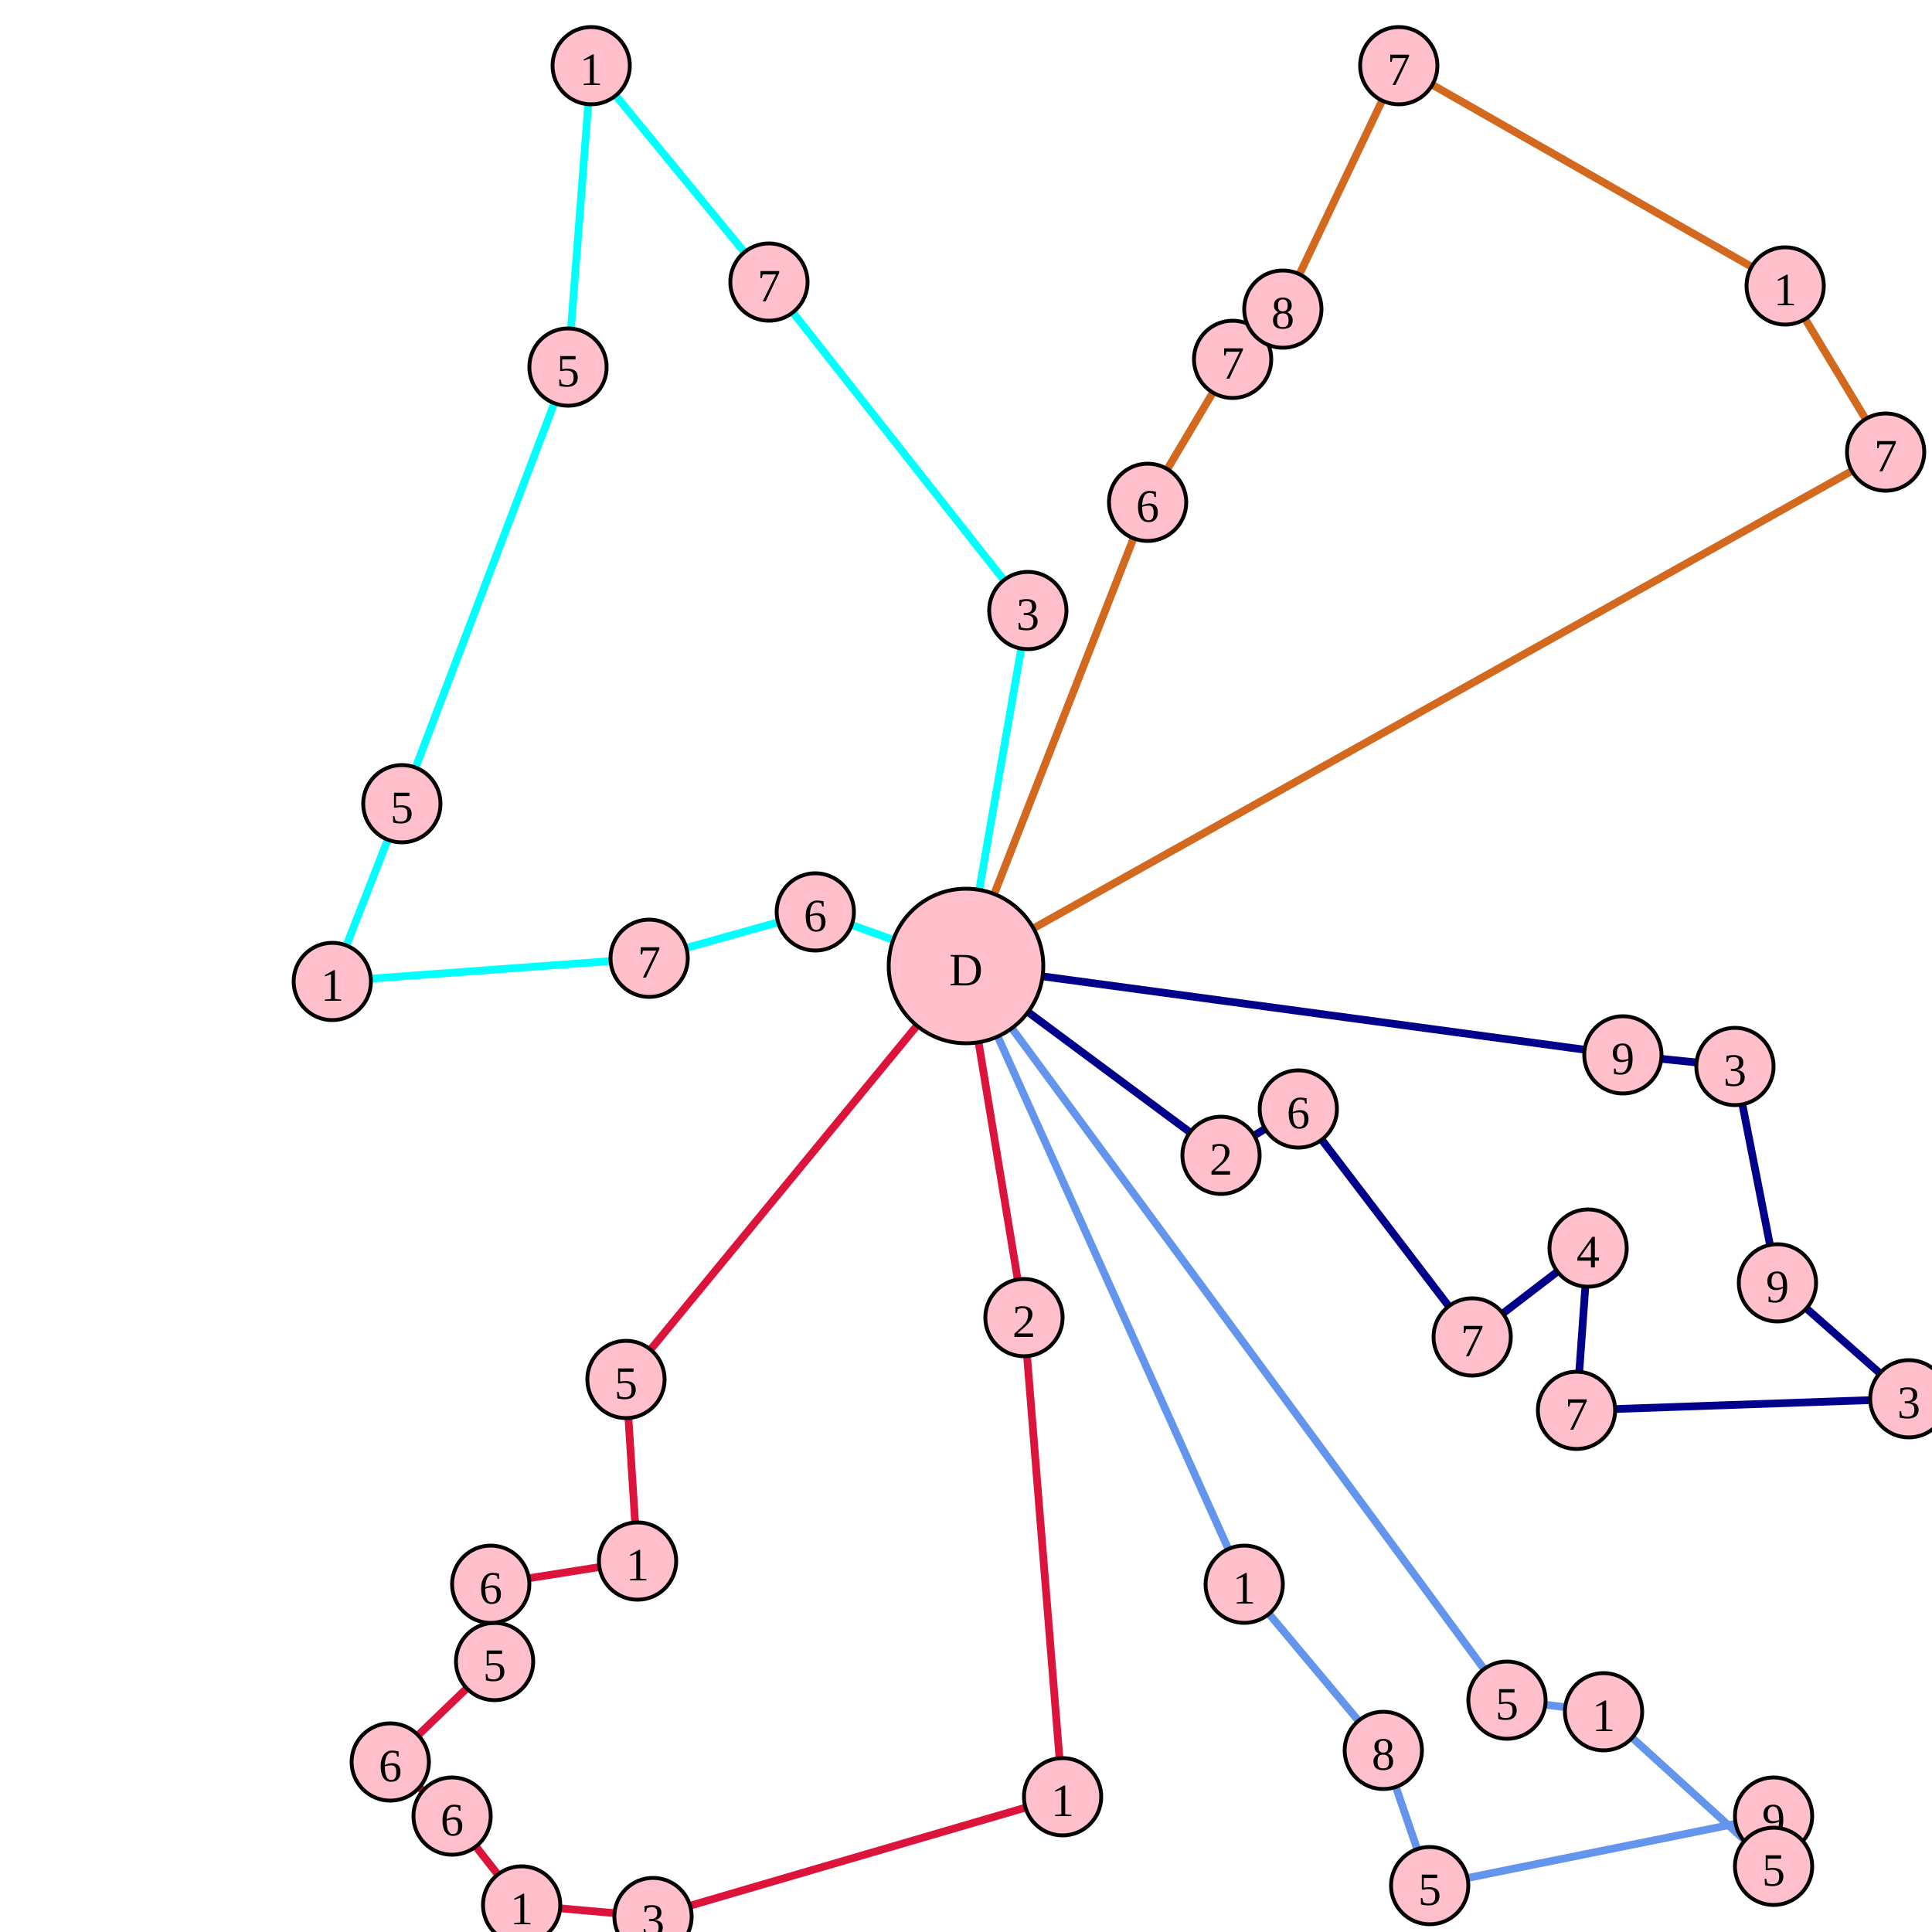
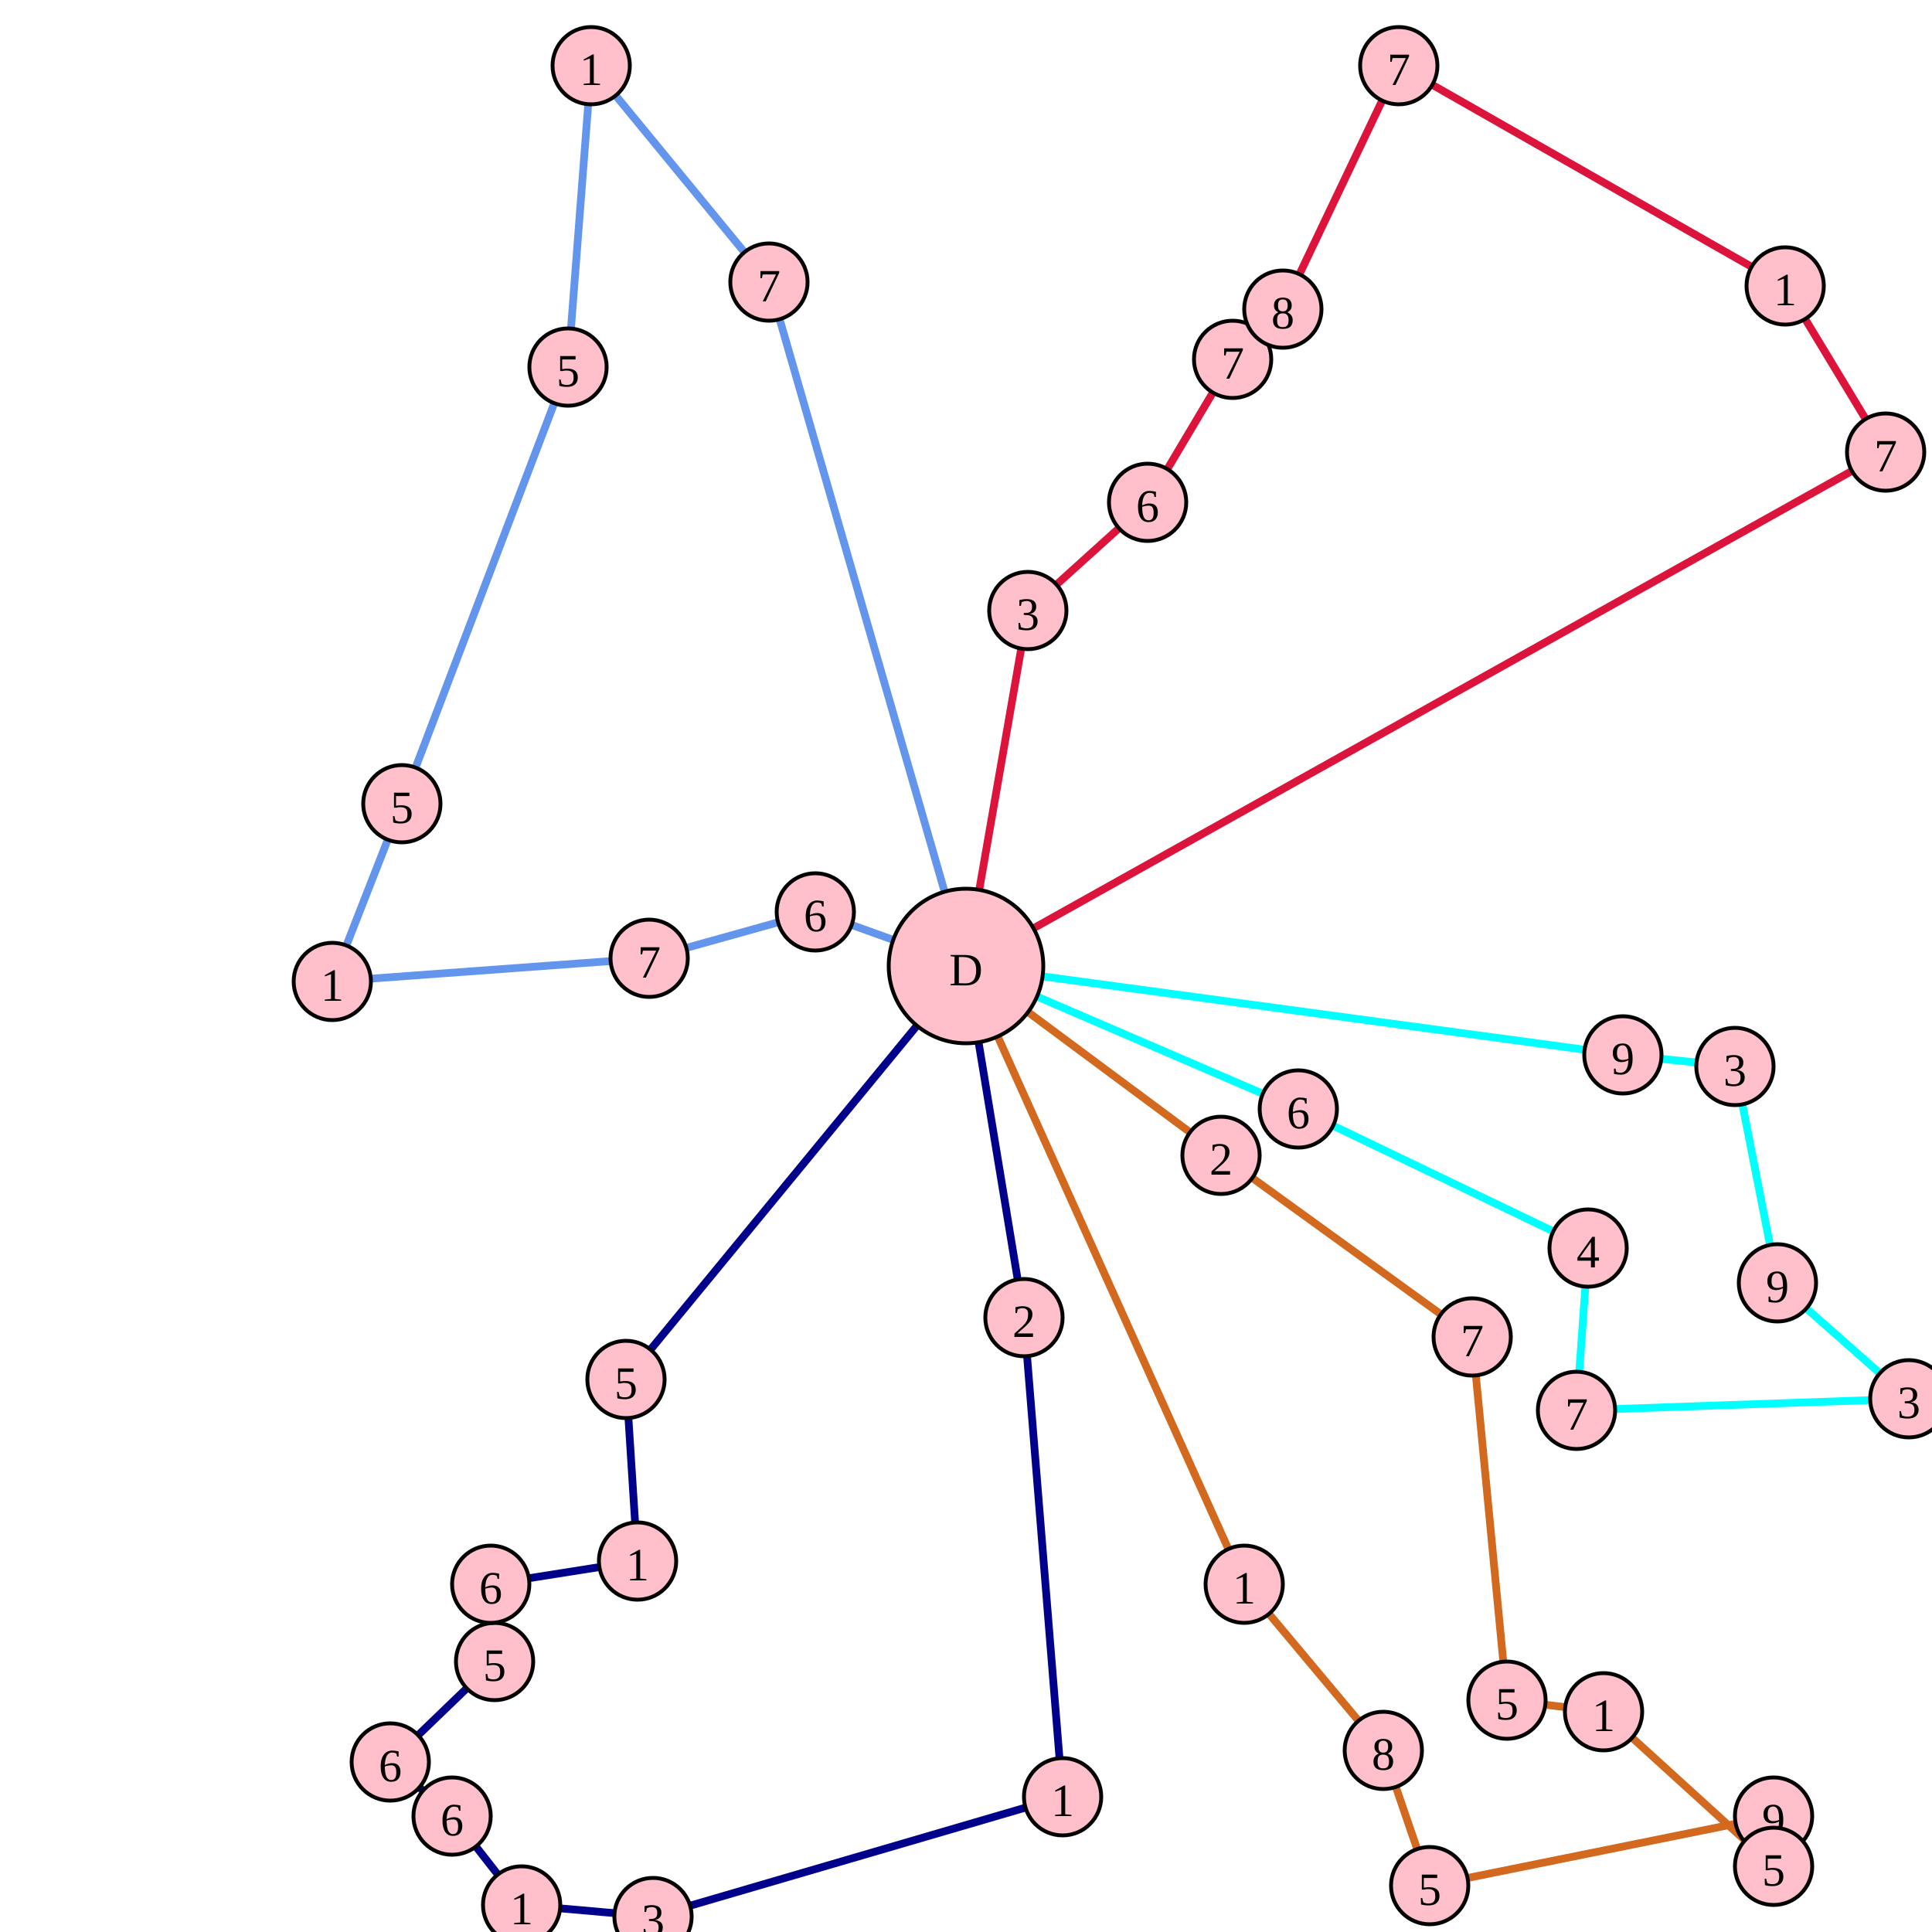
<svg xmlns="http://www.w3.org/2000/svg" width="8cm" height="8cm" viewBox="0 0 500 500" version="1.1">
-   <path d="M250.0 250.0 L488.0 117.0L462.0 74.0L362.0 17.0L332.0 80.0L319.0 93.0L297.0 130.0z" stroke="chocolate" fill="none" stroke-width="2" />
-   <path d="M250.0 250.0 L322.0 410.0L358.0 453.0L370.0 488.0L459.0 470.0L459.0 483.0L415.0 443.0L390.0 440.0z" stroke="cornflowerblue" fill="none" stroke-width="2" />
-   <path d="M250.0 250.0 L162.0 357.0L165.0 404.0L127.0 410.0L128.0 430.0L101.0 456.0L117.0 470.0L135.0 493.0L169.0 496.0L275.0 465.0L265.0 341.0z" stroke="crimson" fill="none" stroke-width="2" />
-   <path d="M250.0 250.0 L211.0 236.0L168.0 248.0L86.0 254.0L104.0 208.0L147.0 95.0L153.0 17.0L199.0 73.0L266.0 158.0z" stroke="cyan" fill="none" stroke-width="2" />
-   <path d="M250.0 250.0 L420.0 273.0L449.0 276.0L460.0 332.0L494.0 362.0L408.0 365.0L411.0 323.0L381.0 346.0L336.0 287.0L316.0 299.0z" stroke="darkblue" fill="none" stroke-width="2" />
+   <path d="M250.0 250.0 L322.0 410.0L358.0 453.0L370.0 488.0L459.0 470.0L459.0 483.0L415.0 443.0L390.0 440.0L381.0 346.0L316.0 299.0z" stroke="chocolate" fill="none" stroke-width="2" />
+   <path d="M250.0 250.0 L211.0 236.0L168.0 248.0L86.0 254.0L104.0 208.0L147.0 95.0L153.0 17.0L199.0 73.0z" stroke="cornflowerblue" fill="none" stroke-width="2" />
+   <path d="M250.0 250.0 L488.0 117.0L462.0 74.0L362.0 17.0L332.0 80.0L319.0 93.0L297.0 130.0L266.0 158.0z" stroke="crimson" fill="none" stroke-width="2" />
+   <path d="M250.0 250.0 L420.0 273.0L449.0 276.0L460.0 332.0L494.0 362.0L408.0 365.0L411.0 323.0L336.0 287.0z" stroke="cyan" fill="none" stroke-width="2" />
+   <path d="M250.0 250.0 L265.0 341.0L275.0 465.0L169.0 496.0L135.0 493.0L117.0 470.0L101.0 456.0L128.0 430.0L127.0 410.0L165.0 404.0L162.0 357.0z" stroke="darkblue" fill="none" stroke-width="2" />
  <g transform="translate(460,332)">
    <circle cx="0" cy="0" r="10" fill="pink" stroke="black" stroke-width="1" />
    <text text-anchor="middle" y="5">9</text>
  </g>
  <g transform="translate(322,410)">
    <circle cx="0" cy="0" r="10" fill="pink" stroke="black" stroke-width="1" />
    <text text-anchor="middle" y="5">1</text>
  </g>
  <g transform="translate(165,404)">
    <circle cx="0" cy="0" r="10" fill="pink" stroke="black" stroke-width="1" />
    <text text-anchor="middle" y="5">1</text>
  </g>
  <g transform="translate(275,465)">
    <circle cx="0" cy="0" r="10" fill="pink" stroke="black" stroke-width="1" />
    <text text-anchor="middle" y="5">1</text>
  </g>
  <g transform="translate(169,496)">
    <circle cx="0" cy="0" r="10" fill="pink" stroke="black" stroke-width="1" />
    <text text-anchor="middle" y="5">3</text>
  </g>
  <g transform="translate(153,17)">
    <circle cx="0" cy="0" r="10" fill="pink" stroke="black" stroke-width="1" />
    <text text-anchor="middle" y="5">1</text>
  </g>
  <g transform="translate(211,236)">
    <circle cx="0" cy="0" r="10" fill="pink" stroke="black" stroke-width="1" />
    <text text-anchor="middle" y="5">6</text>
  </g>
  <g transform="translate(168,248)">
    <circle cx="0" cy="0" r="10" fill="pink" stroke="black" stroke-width="1" />
    <text text-anchor="middle" y="5">7</text>
  </g>
  <g transform="translate(86,254)">
    <circle cx="0" cy="0" r="10" fill="pink" stroke="black" stroke-width="1" />
    <text text-anchor="middle" y="5">1</text>
  </g>
  <g transform="translate(494,362)">
    <circle cx="0" cy="0" r="10" fill="pink" stroke="black" stroke-width="1" />
    <text text-anchor="middle" y="5">3</text>
  </g>
  <g transform="translate(336,287)">
    <circle cx="0" cy="0" r="10" fill="pink" stroke="black" stroke-width="1" />
    <text text-anchor="middle" y="5">6</text>
  </g>
  <g transform="translate(370,488)">
    <circle cx="0" cy="0" r="10" fill="pink" stroke="black" stroke-width="1" />
    <text text-anchor="middle" y="5">5</text>
  </g>
  <g transform="translate(135,493)">
    <circle cx="0" cy="0" r="10" fill="pink" stroke="black" stroke-width="1" />
    <text text-anchor="middle" y="5">1</text>
  </g>
  <g transform="translate(459,470)">
    <circle cx="0" cy="0" r="10" fill="pink" stroke="black" stroke-width="1" />
    <text text-anchor="middle" y="5">9</text>
  </g>
  <g transform="translate(488,117)">
    <circle cx="0" cy="0" r="10" fill="pink" stroke="black" stroke-width="1" />
    <text text-anchor="middle" y="5">7</text>
  </g>
  <g transform="translate(319,93)">
    <circle cx="0" cy="0" r="10" fill="pink" stroke="black" stroke-width="1" />
    <text text-anchor="middle" y="5">7</text>
  </g>
  <g transform="translate(420,273)">
    <circle cx="0" cy="0" r="10" fill="pink" stroke="black" stroke-width="1" />
    <text text-anchor="middle" y="5">9</text>
  </g>
  <g transform="translate(411,323)">
    <circle cx="0" cy="0" r="10" fill="pink" stroke="black" stroke-width="1" />
    <text text-anchor="middle" y="5">4</text>
  </g>
  <g transform="translate(362,17)">
    <circle cx="0" cy="0" r="10" fill="pink" stroke="black" stroke-width="1" />
    <text text-anchor="middle" y="5">7</text>
  </g>
  <g transform="translate(358,453)">
    <circle cx="0" cy="0" r="10" fill="pink" stroke="black" stroke-width="1" />
    <text text-anchor="middle" y="5">8</text>
  </g>
  <g transform="translate(316,299)">
    <circle cx="0" cy="0" r="10" fill="pink" stroke="black" stroke-width="1" />
    <text text-anchor="middle" y="5">2</text>
  </g>
  <g transform="translate(415,443)">
    <circle cx="0" cy="0" r="10" fill="pink" stroke="black" stroke-width="1" />
    <text text-anchor="middle" y="5">1</text>
  </g>
  <g transform="translate(266,158)">
    <circle cx="0" cy="0" r="10" fill="pink" stroke="black" stroke-width="1" />
    <text text-anchor="middle" y="5">3</text>
  </g>
  <g transform="translate(459,483)">
    <circle cx="0" cy="0" r="10" fill="pink" stroke="black" stroke-width="1" />
    <text text-anchor="middle" y="5">5</text>
  </g>
  <g transform="translate(162,357)">
    <circle cx="0" cy="0" r="10" fill="pink" stroke="black" stroke-width="1" />
    <text text-anchor="middle" y="5">5</text>
  </g>
  <g transform="translate(265,341)">
    <circle cx="0" cy="0" r="10" fill="pink" stroke="black" stroke-width="1" />
    <text text-anchor="middle" y="5">2</text>
  </g>
  <g transform="translate(381,346)">
    <circle cx="0" cy="0" r="10" fill="pink" stroke="black" stroke-width="1" />
    <text text-anchor="middle" y="5">7</text>
  </g>
  <g transform="translate(462,74)">
    <circle cx="0" cy="0" r="10" fill="pink" stroke="black" stroke-width="1" />
    <text text-anchor="middle" y="5">1</text>
  </g>
  <g transform="translate(332,80)">
    <circle cx="0" cy="0" r="10" fill="pink" stroke="black" stroke-width="1" />
    <text text-anchor="middle" y="5">8</text>
  </g>
  <g transform="translate(408,365)">
    <circle cx="0" cy="0" r="10" fill="pink" stroke="black" stroke-width="1" />
    <text text-anchor="middle" y="5">7</text>
  </g>
  <g transform="translate(117,470)">
    <circle cx="0" cy="0" r="10" fill="pink" stroke="black" stroke-width="1" />
    <text text-anchor="middle" y="5">6</text>
  </g>
  <g transform="translate(147,95)">
    <circle cx="0" cy="0" r="10" fill="pink" stroke="black" stroke-width="1" />
    <text text-anchor="middle" y="5">5</text>
  </g>
  <g transform="translate(449,276)">
    <circle cx="0" cy="0" r="10" fill="pink" stroke="black" stroke-width="1" />
    <text text-anchor="middle" y="5">3</text>
  </g>
  <g transform="translate(104,208)">
    <circle cx="0" cy="0" r="10" fill="pink" stroke="black" stroke-width="1" />
    <text text-anchor="middle" y="5">5</text>
  </g>
  <g transform="translate(101,456)">
    <circle cx="0" cy="0" r="10" fill="pink" stroke="black" stroke-width="1" />
    <text text-anchor="middle" y="5">6</text>
  </g>
  <g transform="translate(128,430)">
    <circle cx="0" cy="0" r="10" fill="pink" stroke="black" stroke-width="1" />
    <text text-anchor="middle" y="5">5</text>
  </g>
  <g transform="translate(297,130)">
    <circle cx="0" cy="0" r="10" fill="pink" stroke="black" stroke-width="1" />
    <text text-anchor="middle" y="5">6</text>
  </g>
  <g transform="translate(127,410)">
    <circle cx="0" cy="0" r="10" fill="pink" stroke="black" stroke-width="1" />
    <text text-anchor="middle" y="5">6</text>
  </g>
  <g transform="translate(199,73)">
    <circle cx="0" cy="0" r="10" fill="pink" stroke="black" stroke-width="1" />
    <text text-anchor="middle" y="5">7</text>
  </g>
  <g transform="translate(390,440)">
    <circle cx="0" cy="0" r="10" fill="pink" stroke="black" stroke-width="1" />
    <text text-anchor="middle" y="5">5</text>
  </g>
  <g transform="translate(250,250)">
    <circle cx="0" cy="0" r="20" fill="pink" stroke="black" stroke-width="1" />
    <text text-anchor="middle" y="5">D</text>
  </g>
</svg>
